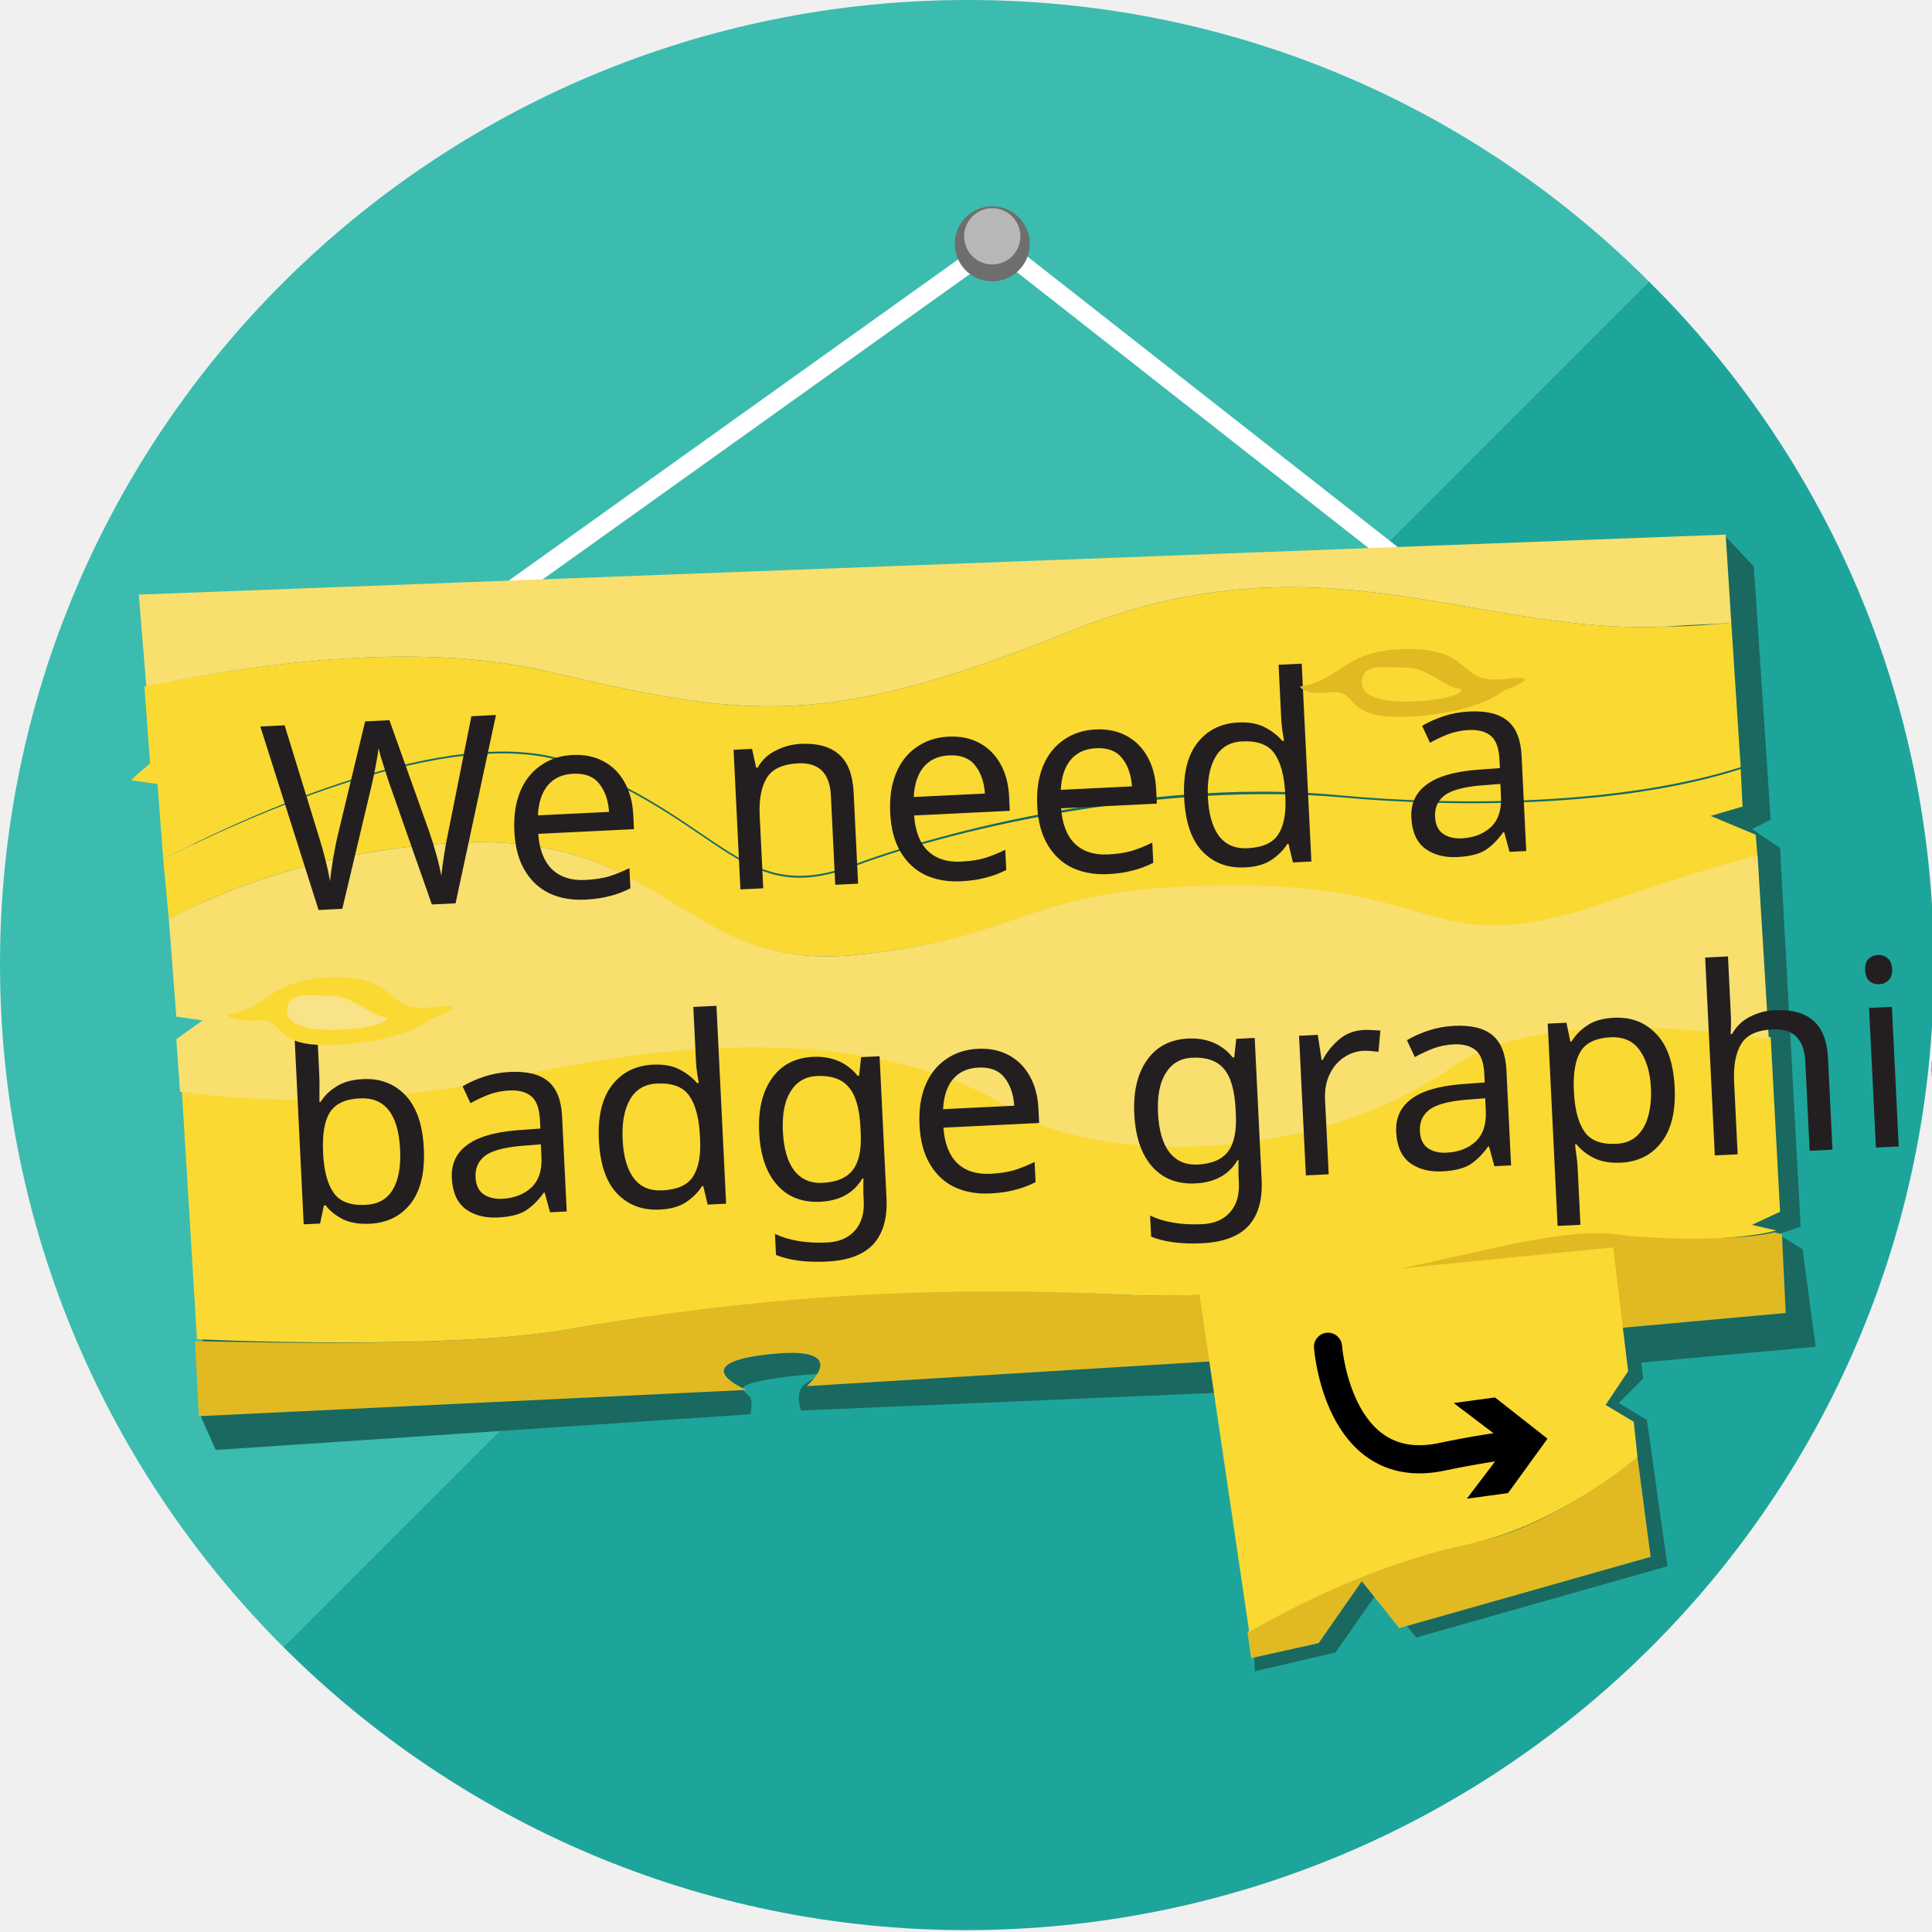
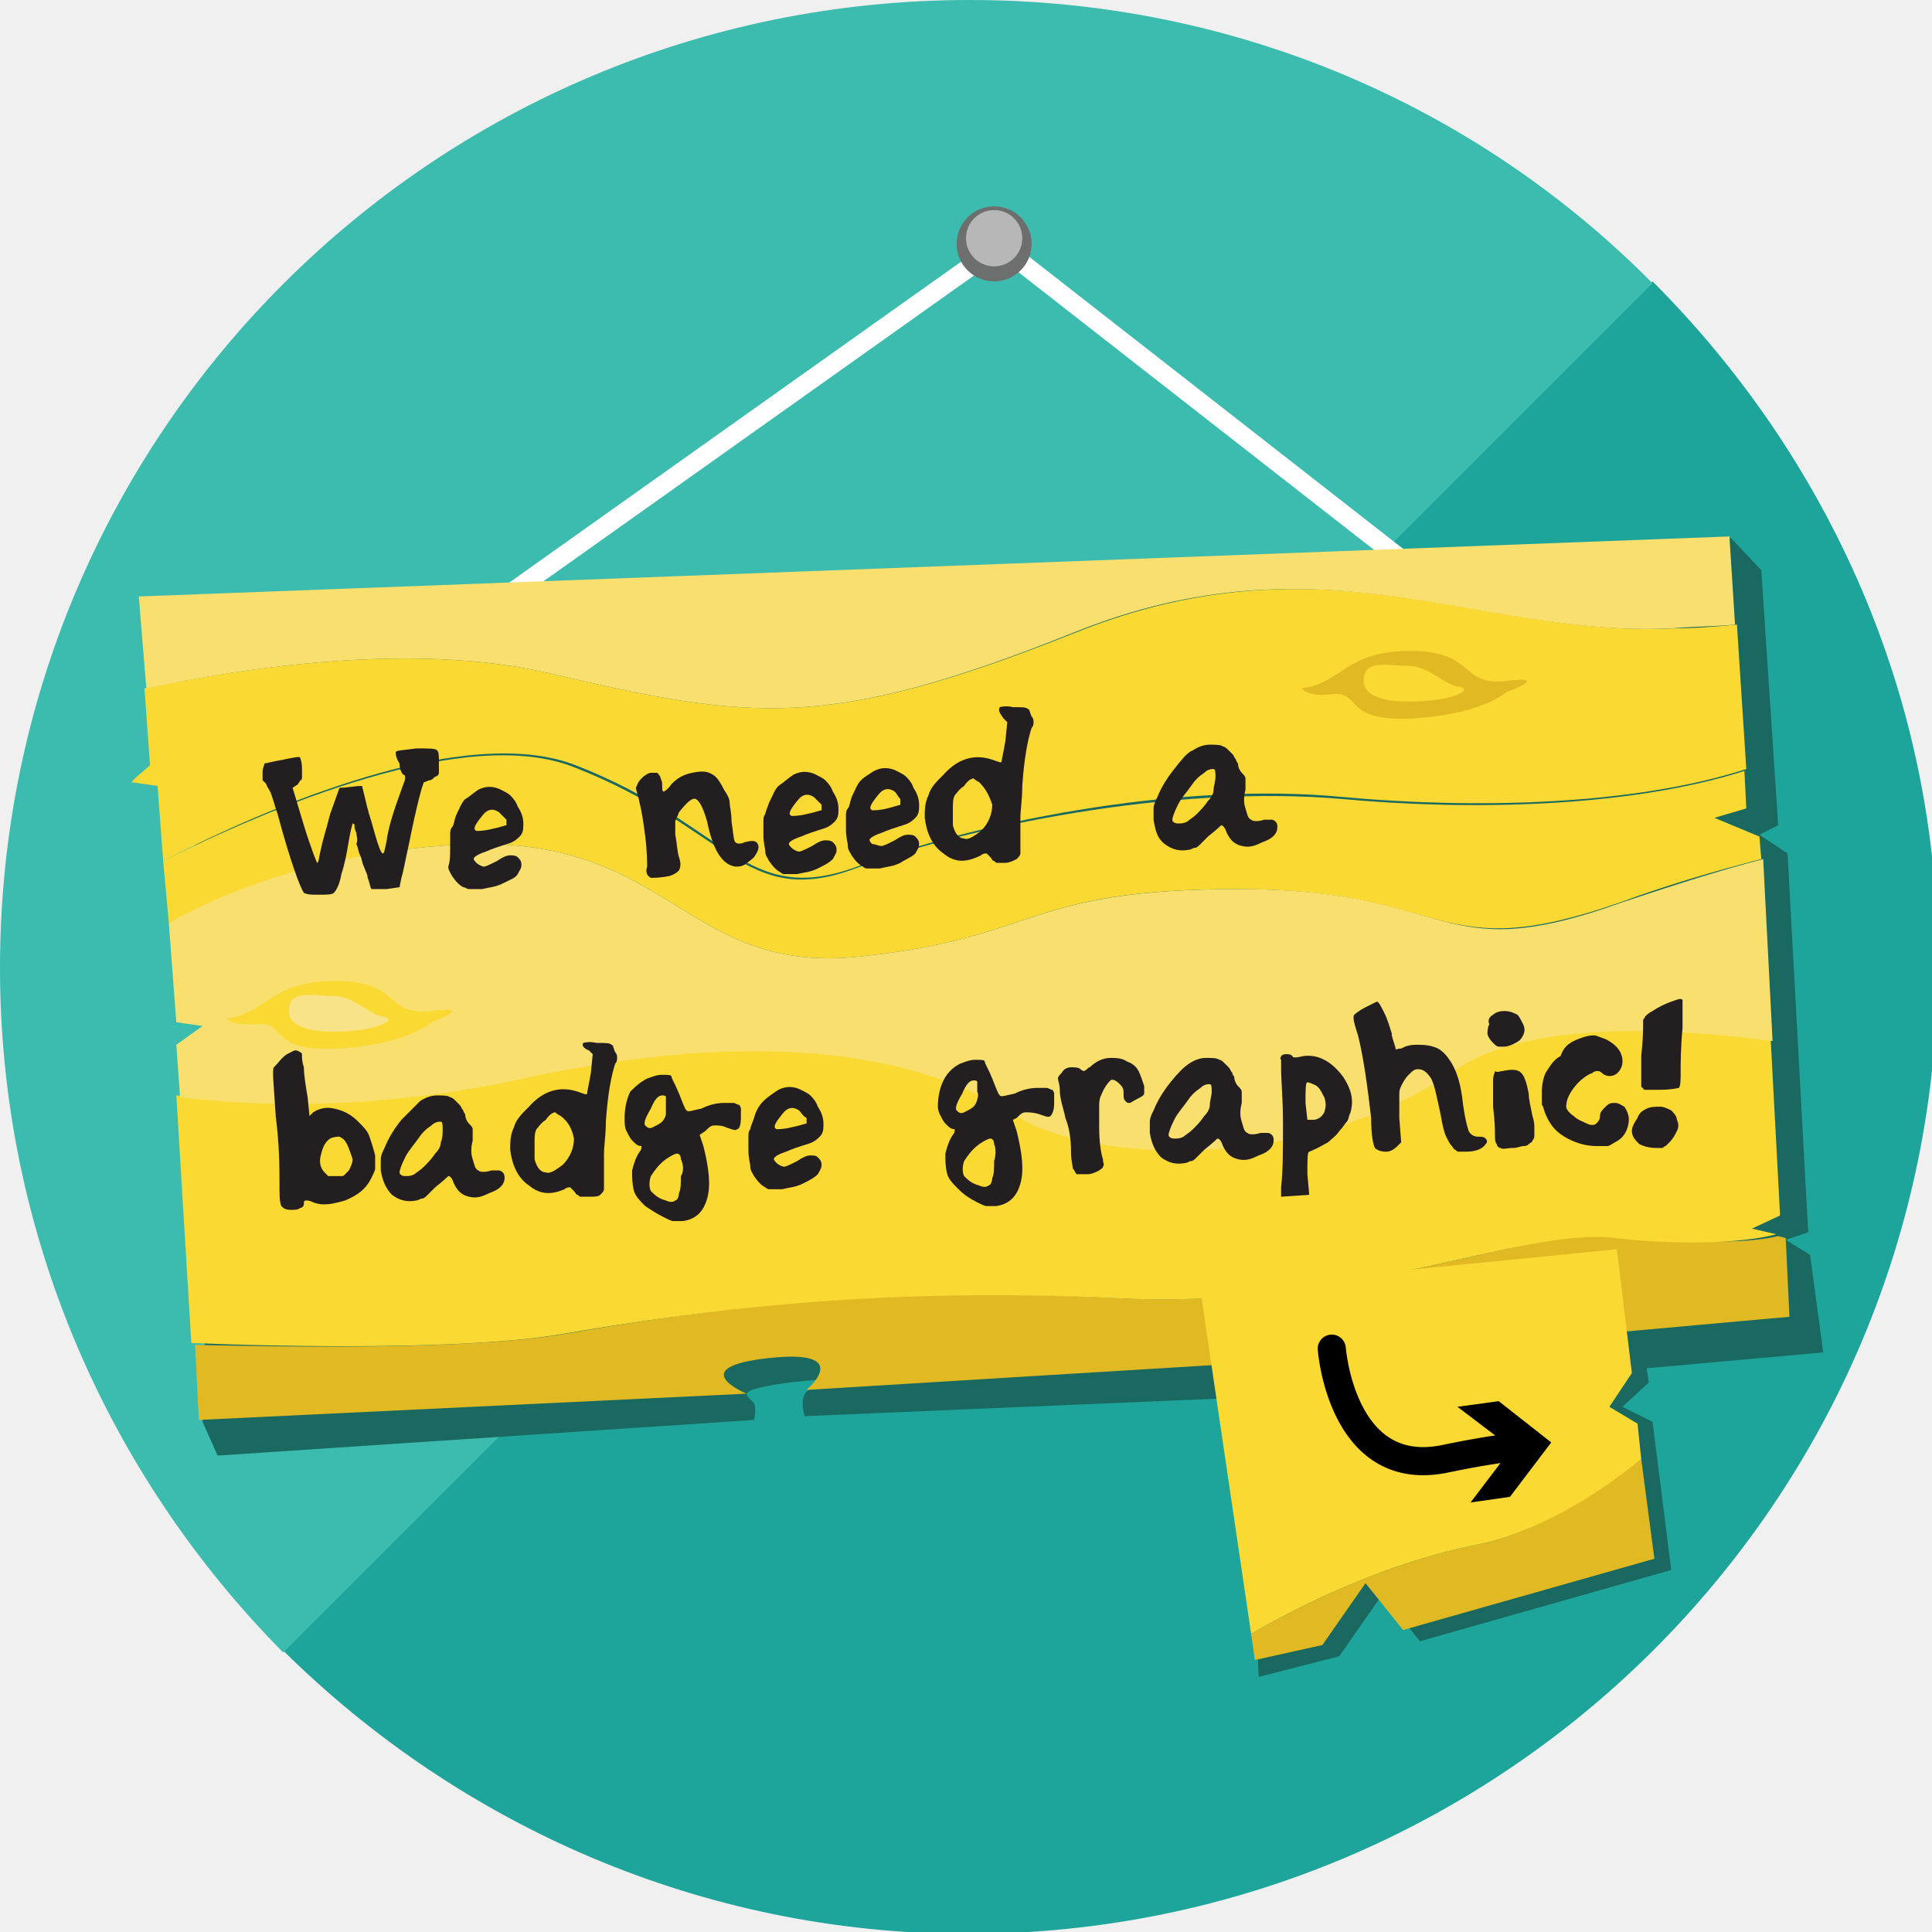
<svg xmlns="http://www.w3.org/2000/svg" version="1.1" id="Layer_1" x="0px" y="0px" width="103px" height="103px" viewBox="43 -42 103 103" style="enable-background:new 43 -42 103 103;" xml:space="preserve">
  <style type="text/css">
	.st0{fill:#1EA59B;}
	.st1{fill:#3BBCAF;}
	.st2{fill:none;stroke:#FFFFFF;stroke-miterlimit:10;}
	.st3{fill:#196960;}
	.st4{fill:#E1BA23;}
	.st5{fill:#FAD932;}
	.st6{fill:#F8DF6E;}
	.st7{fill:none;stroke:#6D6E6E;stroke-miterlimit:10;}
	.st8{fill:#231F20;}
- 	.st9{font-family:'MyHand_Bold';}
- 	.st10{font-size:13.912px;}
- 	.st11{fill:#F8E388;}
- 	.st12{fill:#B7B7B7;}
- 	.st13{fill:none;stroke:#000000;stroke-width:1.5;stroke-linecap:round;stroke-miterlimit:10;}
+ 	.st9{fill:#F8E388;}
+ 	.st10{fill:#B7B7B7;}
+ 	.st11{fill:none;stroke:#000000;stroke-width:1.5;stroke-linecap:round;stroke-miterlimit:10;}
</style>
+   <path class="st0" d="M131.1-27l-73,73c9.4,9.3,22.3,15.1,36.5,15.1c28.5,0,51.7-23.1,51.7-51.6C146.4-4.7,140.5-17.6,131.1-27z" />
+   <path class="st1" d="M94.7-42C66.1-42,43-18.9,43,9.6c0,14.2,5.8,27.1,15.1,36.5l73-73C121.8-36.3,108.9-42,94.7-42z" />
+   <polyline class="st2" points="64.9,-6.6 96.3,-28.9 124.6,-6.8 " />
+   <path class="st3" d="M52.2-8.4l0.7,9l-0.7,0.6l-0.3,0.3l1.4,0.2l1,12.6l1.4,0.2l-1.4,1l-0.5,18.3l0.8,1.8l28.6-1.9  c0,0,0.2-0.8-0.1-1c-0.4-0.4-0.8-0.6,2-1c2.9-0.3,1.5-0.1,0.9,0.5c-0.4,0.4-0.1,1.3-0.1,1.3l33-1.4l2.7,0.7l-0.3-1l18.9-1.7  l-0.7-5.2l-1.3-0.8l1.2-0.4l-1.1-20.2l-1.5-1l1-0.5l-0.9-13.6l-1.6-1.7L52.2-8.4z" />
  <g>
-     <path class="st0" d="M130.9-27L58.1,45.8c9.3,9.3,22.2,15.1,36.4,15.1c28.5,0,51.6-23,51.6-51.4C146.1-4.8,140.3-17.7,130.9-27z" />
-     <path class="st1" d="M94.6-42C66.1-42,43-19,43,9.4c0,14.2,5.8,27.1,15.1,36.4L130.9-27C121.6-36.3,108.8-42,94.6-42z" />
-     <polyline class="st2" points="64.9,-6.7 96.1,-29 124.4,-6.8  " />
-     <path class="st3" d="M52.1-8.5l0.7,9l-0.7,0.6l-0.3,0.3l1.4,0.2l1,12.5l1.4,0.2l-1.4,1l-0.5,18.2l0.8,1.8L83,33.4   c0,0,0.2-0.8-0.1-1c-0.4-0.4-0.8-0.6,2-1c2.9-0.3,1.5-0.1,0.9,0.5c-0.4,0.4-0.1,1.3-0.1,1.3l32.9-1.4l2.7,0.7l-0.3-1l18.8-1.7   l-0.7-5.2l-1.3-0.8l1.2-0.4l-1.1-20.2l-1.5-1l1-0.5l-0.9-13.5l-1.6-1.7L52.1-8.5z" />
+     <path class="st4" d="M138.2,24l-0.4-0.1c-2.6,0.6-6.3,0.1-7.6-0.1c-5.1-0.7-15,4.1-27.8,3.4c-12.7-0.7-22.3,0.7-29.2,1.9   C68,30,58.1,29.8,53.4,29.7l0.2,4l29.2-1.4c0,0-3.4-1.4,1.2-1.9s2,1.7,2,1.7l31.1-1.9l2.7,0.7l-0.3-1l18.9-1.7L138.2,24z" />
+     <path class="st5" d="M73.7-1.2c8.2,3.2,9,7.6,15,5.4c5.9-2.2,16.8-4.6,26-3.7c6.6,0.6,15.2,0.5,21.4-1.5l-0.5-7.7   c-1.1,0.1-2.2,0.2-3.4,0.2c-10.2,0.5-18.5-5.1-31.8,0.2S83-3.6,72.3-6.1C65.1-7.8,56-6.4,50.7-5.3l0.3,4.1l-0.7,0.6L50-0.3l1.4,0.2   l0.3,4C57.3,1,67.8-3.5,73.7-1.2z" />
+     <path class="st6" d="M72.3-6.1c10.7,2.5,14.8,3.1,28-2.2s21.6,0.3,31.8-0.2c1.2-0.1,2.3-0.1,3.4-0.2l-0.3-4.7l-84.8,3.2l0.4,4.9   C56-6.4,65.1-7.8,72.3-6.1z" />
+     <path class="st5" d="M88.8,9c9.7-1,8.7-3.6,20.2-3.6s10.4,4.2,20.4,0.7c2.7-1,5.2-1.7,7.5-2.3l-0.1-1.2l-2.4-1l1.7-0.5l-0.1-2   c-6.3,2-14.9,2.1-21.4,1.5c-9.2-0.8-20.1,1.5-26,3.7c-5.9,2.2-6.8-2.2-15-5.4c-5.8-2.3-16.3,2.2-21.9,5L52,7.2   c3.3-1.7,8.1-3.6,14.4-4.1C78.8,2,79.1,10,88.8,9z" />
+     <path class="st5" d="M73.1,29.1c7-1.2,16.5-2.5,29.2-1.9c12.7,0.7,21.7-3.8,26.8-3.2c1.4,0.2,6,0.5,8.6-0.2l-1.3-0.3l1.5-0.7   l-0.5-9.4c-6.2-0.9-13.1-1.1-17,1.6c-8,5.4-19.4,4.9-23.3,2.4s-11.6-5.3-26.3-2c-7.8,1.7-14.1,1.5-18.4,1l0.8,13.2   C58.1,29.8,68,30,73.1,29.1z" />
+     <path class="st6" d="M70.9,15.5c14.8-3.2,22.4-0.5,26.3,2s15.3,3.1,23.3-2.4c3.8-2.6,10.8-2.4,17-1.6L137,3.8   c-2.3,0.6-4.8,1.4-7.5,2.3c-10,3.6-8.8-0.7-20.4-0.7S98.5,8,88.8,9s-10-7-22.4-5.9C60.1,3.6,55.2,5.4,52,7.2l0.4,5.3l1.4,0.2   l-1.4,1l0.2,2.8C56.8,17,63.1,17.2,70.9,15.5z" />
+   </g>
+   <circle class="st7" cx="96" cy="-29" r="1.5" />
+   <g>
+     <path class="st8" d="M64.1-1.9c0-0.1,0.4-0.1,1.1-0.2c0.7,0,1,0,1.1,0.1c0.1,0.1,0.1,0.3,0.1,0.7c0,0.2,0,0.4,0,0.5   s-0.1,0.2-0.2,0.2c-0.1,0.1-0.2,0.2-0.3,0.2c-0.1,0-0.2,0.1-0.3,0.1c-0.1,0.2-0.4,1.3-0.8,3.3c-0.2,0.9-0.3,1.5-0.4,1.8l-0.1,0.5   l-0.7,0.1c-0.5,0-0.7,0-0.8,0c-0.1-0.2-0.1-0.4-0.2-0.6c0-0.2-0.1-0.3-0.2-0.6c-0.1-0.2-0.1-0.4-0.2-0.6c-0.1-0.2-0.1-0.4-0.2-0.6   C62.1,2.7,62,2.6,62,2.4c-0.1-0.2-0.1-0.3-0.1-0.4c0-0.1-0.1-0.1-0.1-0.1c0,0-0.1,0.3-0.2,0.9c-0.1,0.6-0.2,1.2-0.4,1.8   c-0.1,0.6-0.3,0.9-0.4,1c-0.1,0.1-0.4,0.1-0.8,0.1c-0.4,0-0.6,0-0.8-0.1C59,5.3,58.5,4,57.8,1.4c-0.2-0.6-0.3-1-0.4-1.2   c-0.1-0.2-0.2-0.3-0.2-0.4C57.1-0.3,57-0.4,57-0.4c0-0.1,0-0.2,0-0.4c0-0.3,0.1-0.4,0.1-0.5c0.1,0,0.4-0.1,1-0.2   C58.6-1.6,59-1.7,59-1.6c0,0,0.1,0.2,0.1,0.6c0,0.2,0,0.3,0,0.4c0,0.1,0,0.2-0.1,0.2c0,0.1-0.1,0.1-0.1,0.2L58.6,0l0.6,2   c0.4,1.3,0.7,2,0.7,2c0.1,0,0.1-0.3,0.2-0.7c0.1-0.5,0.3-1.1,0.5-1.9L61.1,0c0.4,0,0.8-0.1,1.2-0.1l0.1,0.4   c0.1,0.4,0.2,0.9,0.4,1.5c0.3,1.1,0.5,1.7,0.6,1.7c0.1,0,0.1-0.2,0.2-0.6c0.1-0.8,0.4-1.7,0.8-2.8c0.1-0.3,0.2-0.5,0.2-0.6   c0-0.1,0-0.2-0.1-0.2c-0.1-0.1-0.2-0.3-0.2-0.6C64.1-1.6,64.1-1.8,64.1-1.9z" />
+     <path class="st8" d="M68.5,0.1c0.4-0.2,0.8-0.2,1.2,0c0.2,0.1,0.4,0.2,0.5,0.3c0.1,0.1,0.3,0.3,0.4,0.6c0.2,0.3,0.3,0.6,0.3,0.9   c0,0.3,0,0.5-0.2,0.7c-0.1,0.1-0.2,0.2-0.4,0.3c-0.2,0.1-0.7,0.2-1.4,0.5c-0.3,0.1-0.5,0.2-0.6,0.3c-0.1,0.1,0,0.2,0.1,0.3   c0.1,0.1,0.3,0.2,0.4,0.2c0.1,0,0.3-0.1,0.7-0.3c0.3-0.2,0.5-0.3,0.7-0.3c0.1,0,0.3,0,0.4,0.1c0.1,0.1,0.2,0.2,0.2,0.4   c0,0.2-0.1,0.3-0.2,0.5c-0.1,0.2-0.4,0.3-0.8,0.5c-0.4,0.2-0.7,0.2-1.1,0.3c-0.2,0-0.3,0-0.4,0c-0.1,0-0.2,0-0.3,0   c-0.1,0-0.2-0.1-0.3-0.1c-0.2-0.1-0.4-0.3-0.6-0.6c-0.1-0.2-0.2-0.3-0.2-0.5C67,3.9,67,3.6,67,3.2c0-0.3,0-0.6,0-0.7   c0-0.1,0-0.3,0.1-0.4s0.1-0.3,0.2-0.6c0.2-0.4,0.3-0.7,0.5-0.9C68,0.5,68.2,0.3,68.5,0.1z M69.6,1.3c-0.3-0.2-0.6-0.2-0.9,0.2   c-0.4,0.5-0.5,0.7-0.3,0.8c0.1,0,0.4,0,0.8-0.1c0.5-0.1,0.7-0.2,0.8-0.2c0,0,0-0.1,0-0.3C69.8,1.5,69.7,1.4,69.6,1.3z" />
+     <path class="st8" d="M77.2-0.5c0.2-0.2,0.4-0.3,0.5-0.3c0.1,0,0.2,0,0.3,0c0.1,0,0.1,0.1,0.2,0.2c0,0.1,0.1,0.2,0.1,0.4   c0,0.3,0,0.4,0.1,0.4c0,0,0.2-0.1,0.4-0.4c0.3-0.3,0.6-0.5,1.1-0.6s0.8-0.1,1.1,0.1c0.2,0.1,0.4,0.4,0.6,0.8   c0.2,0.3,0.3,0.5,0.3,0.7C81.9,1,82,1.3,82,1.8c0.1,0.6,0.1,1,0.2,1.1c0.1,0.1,0.3,0.1,0.5,0c0.4-0.1,0.6-0.1,0.7,0.1   c0.1,0.2,0,0.4-0.2,0.7c-0.2,0.2-0.4,0.3-0.5,0.4c-0.2,0.1-0.3,0.1-0.5,0.1c-0.7-0.1-1.2-0.9-1.5-2.4c-0.2-0.7-0.4-1.1-0.6-1.2   c-0.2-0.1-0.5,0.2-0.9,0.7C79.1,1.6,79,1.7,79,1.8c0,0.1,0,0.3,0,0.7c0.1,0.5,0.1,0.9,0.2,1.2c0.1,0.3,0.1,0.5,0,0.7   c-0.1,0.1-0.2,0.2-0.5,0.3c-0.5,0.1-0.8,0.1-1,0.1c-0.2-0.1-0.3-0.3-0.2-0.6c0-0.2,0-0.8-0.1-1.6c-0.1-0.8-0.2-1.4-0.3-1.8   C77,0.3,76.9,0.1,76.9,0C77-0.2,77-0.3,77.2-0.5z" />
+     <path class="st8" d="M85.3-0.7c0.4-0.2,0.8-0.2,1.2,0c0.2,0.1,0.4,0.2,0.5,0.3c0.1,0.1,0.3,0.3,0.4,0.6c0.2,0.3,0.3,0.6,0.3,0.9   c0,0.3,0,0.5-0.2,0.7c-0.1,0.1-0.2,0.2-0.4,0.3c-0.2,0.1-0.7,0.2-1.4,0.5c-0.3,0.1-0.5,0.2-0.6,0.3c-0.1,0.1,0,0.2,0.1,0.3   c0.1,0.1,0.3,0.2,0.4,0.2c0.1,0,0.3-0.1,0.7-0.3c0.3-0.2,0.5-0.3,0.7-0.3c0.1,0,0.3,0,0.4,0.1c0.1,0.1,0.2,0.2,0.2,0.4   c0,0.2-0.1,0.3-0.2,0.5c-0.2,0.2-0.4,0.3-0.8,0.5c-0.4,0.2-0.7,0.2-1.1,0.3c-0.2,0-0.3,0-0.4,0c-0.1,0-0.2,0-0.3,0   c-0.1,0-0.2-0.1-0.2-0.1c-0.2-0.1-0.4-0.3-0.6-0.6c-0.1-0.2-0.2-0.3-0.2-0.5c0-0.2-0.1-0.4-0.1-0.9c0-0.3,0-0.6,0-0.7   c0-0.1,0-0.3,0.1-0.4c0-0.1,0.1-0.3,0.2-0.6c0.2-0.4,0.3-0.7,0.5-0.9C84.8-0.3,85-0.5,85.3-0.7z M86.4,0.5   c-0.3-0.2-0.6-0.2-0.9,0.2c-0.4,0.5-0.5,0.7-0.3,0.8c0.1,0,0.4,0,0.8-0.1c0.5-0.1,0.7-0.2,0.8-0.2c0,0,0-0.1,0-0.3   C86.6,0.7,86.5,0.6,86.4,0.5z" />
+     <path class="st8" d="M89.6-0.9c0.4-0.2,0.8-0.2,1.2,0c0.2,0.1,0.4,0.2,0.5,0.3c0.1,0.1,0.3,0.3,0.4,0.6C91.9,0.3,92,0.6,92,0.9   c0,0.3,0,0.5-0.2,0.7c-0.1,0.1-0.2,0.2-0.4,0.3c-0.2,0.1-0.7,0.2-1.4,0.5c-0.3,0.1-0.5,0.2-0.6,0.3c-0.1,0.1,0,0.2,0.1,0.3   C89.7,3,89.8,3.1,90,3.1c0.1,0,0.3-0.1,0.7-0.3c0.3-0.2,0.5-0.3,0.7-0.3c0.1,0,0.3,0,0.4,0.1c0.1,0.1,0.2,0.2,0.2,0.4   c0,0.2-0.1,0.3-0.2,0.5C91.6,3.7,91.3,3.8,91,4c-0.4,0.2-0.7,0.2-1.1,0.3c-0.2,0-0.3,0-0.4,0c-0.1,0-0.2,0-0.3,0   c-0.1,0-0.2-0.1-0.2-0.1c-0.2-0.1-0.4-0.3-0.6-0.6c-0.1-0.2-0.2-0.3-0.2-0.5c0-0.2-0.1-0.4-0.1-0.9c0-0.3,0-0.6,0-0.7   s0-0.3,0.1-0.4s0.1-0.3,0.2-0.6c0.2-0.4,0.3-0.7,0.5-0.9C89.1-0.6,89.3-0.7,89.6-0.9z M90.7,0.2c-0.3-0.2-0.6-0.2-0.9,0.2   c-0.4,0.5-0.5,0.7-0.3,0.8c0.1,0,0.4,0,0.8-0.1C90.7,1,91,0.9,91,0.9c0,0,0-0.1,0-0.3C90.9,0.5,90.8,0.3,90.7,0.2z" />
+     <path class="st8" d="M96.3-4.3c0,0,0.3-0.1,0.7,0c0.5,0,0.7,0,0.8,0.1c0.1,0,0.1,0.2,0.2,0.4c0.1,0.1,0.1,0.2,0.1,0.3   c0,0.1,0,0.2-0.1,0.3c-0.2,0.6-0.4,1.6-0.5,3.1c0,0.7-0.1,1.3-0.1,1.7c0,0.3,0,0.7,0,1.2c0,0.3,0,0.5,0,0.7c0,0.1-0.1,0.2-0.2,0.3   C97,3.9,96.8,4,96.6,4c-0.2,0-0.3,0-0.4,0c-0.1,0-0.1,0-0.2-0.1c-0.1,0-0.1-0.1-0.2-0.2c-0.1-0.1-0.2-0.2-0.2-0.2   c-0.1,0-0.2,0-0.3,0.1C94.5,4,93.9,4,93.3,3.5c-0.6-0.4-0.9-1.1-1-1.9c0-0.4,0-0.8,0.2-1.2c0.1-0.4,0.4-0.7,0.8-1.1   c0.8-0.9,1.7-1.1,2.6-0.8c0.3,0.1,0.5,0.2,0.5,0.1c0-0.1,0.1-0.5,0.2-1.1l0.1-1l-0.2-0.2C96.3-4,96.2-4.1,96.3-4.3z M95.2-0.3   c-0.2-0.1-0.3-0.2-0.3-0.2c-0.1,0-0.3,0.1-0.5,0.4c-0.3,0.2-0.4,0.4-0.5,0.5c-0.1,0.2-0.1,0.4-0.1,0.8c0,0.4,0,0.6,0,0.8   c0.1,0.4,0.3,0.7,0.6,0.7c0.2,0.1,0.5-0.1,0.9-0.4c0.4-0.4,0.6-0.9,0.6-1.4C95.7,0.3,95.5,0,95.2-0.3z" />
+     <path class="st8" d="M106.6-2c0.3-0.2,0.6-0.3,0.9-0.3c0.3,0,0.6,0,0.7,0.1c0.1,0,0.2,0.1,0.3,0.2c0.1,0.1,0.1,0.1,0.2,0.2   c0.1,0.1,0.1,0.2,0.2,0.3c0,0.1,0.1,0.2,0.1,0.2c0,0.2,0.1,0.4,0.2,0.5c0.1,0.1,0.2,0.2,0.2,0.3c0,0.1,0,0.3,0,0.6   c-0.1,0.4-0.1,0.7,0,1c0.1,0.3,0.1,0.5,0.3,0.6c0.1,0.1,0.4,0.1,0.7,0c0.2,0,0.3,0,0.4,0c0.1,0,0.2,0.1,0.2,0.1   c0.1,0.1,0.1,0.2,0.1,0.3c0,0.3-0.2,0.6-0.8,0.8c-0.4,0.2-0.7,0.3-1.1,0.2c-0.4-0.1-0.6-0.3-0.8-0.7c-0.1-0.3-0.2-0.4-0.3-0.4   c0,0-0.2,0.2-0.7,0.6c-0.2,0.2-0.3,0.3-0.4,0.4c-0.1,0.1-0.2,0.2-0.3,0.2c-0.1,0-0.2,0.1-0.3,0.1c-0.5,0.1-0.9,0-1.3-0.3   s-0.5-0.7-0.6-1.3c0-0.3,0-0.5,0-0.6c0-0.2,0.1-0.4,0.2-0.6c0.2-0.5,0.5-1,0.9-1.5C106-1.5,106.3-1.9,106.6-2z M107.8-0.6   c0-0.2,0-0.4-0.1-0.4c-0.1,0-0.3,0-0.5,0.2c-0.3,0.2-0.5,0.4-0.7,0.7c-0.2,0.3-0.5,0.6-0.7,1c-0.2,0.4-0.3,0.7-0.3,0.8   c0,0.1,0.1,0.2,0.3,0.2c0.2,0,0.3,0,0.5-0.1c0.1-0.1,0.3-0.2,0.5-0.4c0.2-0.2,0.4-0.4,0.6-0.7c0.2-0.2,0.3-0.4,0.3-0.6   C107.7-0.1,107.8-0.3,107.8-0.6z" />
+     <path class="st8" d="M58.3,14.2c0.2-0.1,0.4-0.2,0.4-0.2c0.1,0,0.2,0,0.3,0.1c0.1,0,0.1,0.1,0.1,0.2c0,0.1,0,0.3,0.1,0.6   c0,0.4,0.1,1,0.2,1.6l0.1,1l0.2-0.2c0.3-0.2,0.7-0.3,1.1-0.2c0.5,0.1,0.9,0.3,1.3,0.7c0.3,0.3,0.5,0.5,0.6,0.8   c0.1,0.3,0.2,0.6,0.3,1c0,0.3,0,0.6,0,0.7c0,0.1-0.1,0.3-0.2,0.5c-0.3,0.6-0.7,0.9-1.4,1.2c-0.7,0.2-1.2,0.3-1.7,0.1   c-0.2-0.1-0.3-0.1-0.4-0.1c-0.1,0-0.1,0.1-0.1,0.2c0,0.1-0.1,0.2-0.2,0.2c-0.1,0.1-0.3,0.1-0.5,0.1c-0.3,0-0.4-0.1-0.5-0.2   c-0.1-0.2-0.1-0.6-0.1-1.3c0-0.7,0-1.9-0.2-3.5c-0.1-1.6-0.2-2.5-0.1-2.6C57.9,14.6,58,14.4,58.3,14.2z M61.5,19   c-0.1-0.2-0.2-0.3-0.4-0.4c-0.1,0-0.3,0-0.5,0.1c-0.3,0.2-0.4,0.5-0.5,0.9c-0.1,0.4,0,0.7,0.2,0.9c0.1,0.1,0.1,0.1,0.2,0.2   c0.1,0,0.2,0,0.4,0c0.1,0,0.2,0,0.3,0c0.1,0,0.1,0,0.2-0.1c0,0,0.1-0.1,0.2-0.2c0.1-0.2,0.2-0.4,0.2-0.6   C61.7,19.5,61.6,19.2,61.5,19z" />
+     <path class="st8" d="M65.4,16.7c0.3-0.2,0.6-0.3,0.9-0.3c0.3,0,0.6,0,0.7,0.1c0.1,0,0.2,0.1,0.3,0.2c0.1,0.1,0.1,0.1,0.2,0.2   c0.1,0.1,0.1,0.2,0.2,0.3c0,0.1,0.1,0.2,0.1,0.2c0,0.2,0.1,0.4,0.2,0.5c0.1,0.1,0.2,0.2,0.2,0.3c0,0.1,0,0.3,0,0.6   c-0.1,0.4-0.1,0.7,0,1c0.1,0.3,0.1,0.5,0.3,0.6c0.1,0.1,0.4,0.1,0.7,0c0.2,0,0.3,0,0.4,0s0.2,0.1,0.2,0.1c0.1,0.1,0.1,0.2,0.1,0.3   c0,0.3-0.2,0.6-0.8,0.8c-0.4,0.2-0.7,0.3-1.1,0.2c-0.4-0.1-0.6-0.3-0.8-0.7c-0.1-0.3-0.2-0.4-0.3-0.4c0,0-0.2,0.2-0.7,0.6   c-0.2,0.2-0.3,0.3-0.4,0.4c-0.1,0.1-0.2,0.2-0.3,0.2c-0.1,0-0.2,0.1-0.3,0.1c-0.5,0.1-0.9,0-1.3-0.3c-0.3-0.3-0.5-0.7-0.6-1.3   c0-0.3,0-0.5,0-0.6c0-0.2,0.1-0.4,0.2-0.6c0.2-0.5,0.5-1,0.9-1.5C64.9,17.2,65.2,16.9,65.4,16.7z M66.6,18.2c0-0.2,0-0.4-0.1-0.4   c-0.1,0-0.3,0-0.5,0.2c-0.3,0.2-0.5,0.4-0.7,0.7c-0.2,0.3-0.5,0.6-0.7,1c-0.2,0.4-0.3,0.7-0.3,0.8c0,0.1,0.1,0.2,0.3,0.2   c0.2,0,0.3,0,0.5-0.1c0.1-0.1,0.3-0.2,0.5-0.4c0.2-0.2,0.4-0.4,0.6-0.7c0.2-0.2,0.3-0.4,0.3-0.6C66.6,18.7,66.6,18.4,66.6,18.2z" />
+     <path class="st8" d="M74.1,13.6c0,0,0.3-0.1,0.7,0c0.5,0,0.7,0,0.8,0.1c0.1,0,0.1,0.2,0.2,0.4c0.1,0.1,0.1,0.2,0.1,0.3   c0,0.1,0,0.2-0.1,0.3c-0.2,0.6-0.4,1.6-0.5,3.1c0,0.7-0.1,1.3-0.1,1.7c0,0.3,0,0.7,0,1.2c0,0.3,0,0.5,0,0.7c0,0.1-0.1,0.2-0.2,0.3   c-0.1,0.1-0.3,0.1-0.6,0.1c-0.2,0-0.3,0-0.4,0c-0.1,0-0.1,0-0.2-0.1c-0.1,0-0.1-0.1-0.2-0.2c-0.1-0.1-0.2-0.2-0.2-0.2   c-0.1,0-0.2,0-0.3,0.1c-0.7,0.3-1.3,0.3-1.9-0.2c-0.6-0.4-0.9-1.1-1-1.9c0-0.4,0-0.8,0.2-1.2c0.1-0.4,0.4-0.7,0.8-1.1   c0.8-0.9,1.7-1.1,2.6-0.8c0.3,0.1,0.5,0.2,0.5,0.1c0-0.1,0.1-0.5,0.2-1.1l0.1-1l-0.2-0.2C74.1,13.9,74,13.7,74.1,13.6z M72.9,17.5   c-0.2-0.1-0.3-0.2-0.3-0.2c-0.1,0-0.3,0.1-0.5,0.4c-0.3,0.2-0.4,0.4-0.5,0.5c-0.1,0.2-0.1,0.4-0.1,0.8c0,0.4,0,0.6,0,0.8   c0.1,0.4,0.3,0.7,0.6,0.7c0.2,0.1,0.5-0.1,0.9-0.4c0.4-0.4,0.6-0.9,0.6-1.4C73.5,18.2,73.3,17.8,72.9,17.5z" />
+     <path class="st8" d="M77.5,15.5c0.3-0.1,0.5-0.2,0.8-0.2c0.3,0,0.5,0,0.5,0.1c0,0.1,0.2,0.4,0.4,0.9c0.2,0.5,0.3,0.8,0.4,0.9   c0.1,0.1,0.3,0,0.8-0.1c0.4-0.2,0.8-0.3,1.2-0.3c0.3,0,0.4,0,0.5,0c0.1,0,0.2,0.1,0.3,0.1c0.1,0.1,0.1,0.2,0.1,0.2   c0,0.1,0,0.3,0,0.5c0,0.4-0.1,0.6-0.2,0.6c-0.1,0.1-0.3,0-0.6-0.1C81.5,18,81.3,18,81.1,18c-0.2,0-0.3,0.1-0.5,0.3l-0.3,0.2   l0.2,0.6c0.3,1.2,0.4,2.1,0.2,2.8c-0.2,0.7-0.6,1.1-1.3,1.2c-0.2,0-0.4,0-0.5,0c-0.1,0-0.3-0.1-0.5-0.2c-0.4-0.2-0.7-0.4-1-0.6   c-0.3-0.3-0.5-0.5-0.6-0.8c-0.1-0.4-0.1-0.7-0.1-1.1c0.1-0.4,0.2-0.7,0.4-1c0.1-0.1,0.1-0.2,0.1-0.3c-0.2,0-0.3-0.1-0.5-0.3   c-0.1-0.1-0.2-0.3-0.3-0.5c-0.1-0.2-0.1-0.4-0.1-0.7c0-0.5,0.1-1,0.3-1.4C76.8,16,77.1,15.7,77.5,15.5z M78.5,17c0-0.2,0-0.4,0-0.5   c0-0.1-0.1-0.1-0.2-0.1c-0.2,0-0.4,0.2-0.6,0.7c-0.3,0.5-0.4,0.8-0.3,0.9c0.1,0.1,0.2,0.2,0.4,0.1c0.2-0.1,0.4-0.2,0.5-0.3   c0.1-0.1,0.2-0.3,0.2-0.4S78.5,17.2,78.5,17z M79.3,19.8c0-0.2-0.1-0.3-0.2-0.3c-0.1,0-0.3,0.1-0.6,0.3c-0.4,0.3-0.6,0.6-0.8,0.9   c-0.1,0.3-0.1,0.6,0,0.8c0.2,0.2,0.4,0.4,0.8,0.5c0.2,0.1,0.4,0.1,0.5,0c0.1,0,0.2-0.2,0.2-0.4c0.1-0.2,0.1-0.5,0.1-0.9   C79.5,20.4,79.4,20,79.3,19.8z" />
+     <path class="st8" d="M84.5,16.1c0.4-0.2,0.8-0.2,1.2,0c0.2,0.1,0.4,0.2,0.5,0.3c0.1,0.1,0.3,0.3,0.4,0.6c0.2,0.3,0.3,0.6,0.3,0.9   c0,0.3,0,0.5-0.2,0.7c-0.1,0.1-0.2,0.2-0.4,0.3s-0.7,0.2-1.4,0.5c-0.3,0.1-0.5,0.2-0.6,0.3c-0.1,0.1,0,0.2,0.1,0.3   c0.1,0.1,0.3,0.2,0.4,0.2c0.1,0,0.3-0.1,0.7-0.3c0.3-0.2,0.5-0.3,0.7-0.3s0.3,0,0.4,0.1c0.1,0.1,0.2,0.2,0.2,0.4   c0,0.2-0.1,0.3-0.2,0.5c-0.2,0.2-0.4,0.3-0.8,0.5c-0.4,0.2-0.7,0.2-1.1,0.3c-0.2,0-0.3,0-0.4,0c-0.1,0-0.2,0-0.3,0   c-0.1,0-0.2-0.1-0.2-0.1c-0.2-0.1-0.4-0.3-0.6-0.6c-0.1-0.2-0.2-0.3-0.2-0.5c0-0.2-0.1-0.4-0.1-0.9c0-0.3,0-0.6,0-0.7   c0-0.1,0-0.3,0.1-0.4c0-0.1,0.1-0.3,0.2-0.6c0.1-0.4,0.3-0.7,0.5-0.9S84.2,16.3,84.5,16.1z M85.6,17.2c-0.3-0.2-0.6-0.2-0.9,0.2   c-0.4,0.5-0.5,0.7-0.3,0.8c0.1,0,0.4,0,0.8-0.1c0.5-0.1,0.7-0.2,0.8-0.2c0,0,0-0.1,0-0.3C85.8,17.5,85.7,17.3,85.6,17.2z" />
+     <path class="st8" d="M94.2,14.7c0.3-0.1,0.5-0.2,0.8-0.2c0.3,0,0.5,0,0.5,0.1c0,0.1,0.2,0.4,0.4,0.9c0.2,0.5,0.3,0.8,0.4,0.9   c0.1,0.1,0.3,0,0.8-0.1c0.4-0.2,0.8-0.3,1.2-0.3c0.3,0,0.4,0,0.5,0c0.1,0,0.2,0.1,0.3,0.1c0.1,0.1,0.1,0.2,0.1,0.2   c0,0.1,0,0.3,0,0.5c0,0.4-0.1,0.6-0.2,0.7c-0.1,0.1-0.3,0-0.6-0.1c-0.3-0.1-0.6-0.1-0.7-0.1c-0.2,0-0.3,0.1-0.5,0.3L97,17.7   l0.2,0.6c0.3,1.2,0.4,2.1,0.2,2.8c-0.2,0.7-0.6,1.1-1.3,1.2c-0.2,0-0.4,0-0.5,0c-0.1,0-0.3-0.1-0.5-0.2c-0.4-0.2-0.7-0.4-1-0.7   c-0.3-0.3-0.5-0.5-0.6-0.8c-0.1-0.4-0.1-0.7-0.1-1.1c0.1-0.4,0.2-0.7,0.4-1c0.1-0.1,0.1-0.2,0.1-0.3c-0.2,0-0.3-0.1-0.5-0.3   c-0.1-0.1-0.2-0.3-0.3-0.5C93.1,17.4,93,17.2,93,17c0-0.5,0.1-1,0.3-1.4S93.8,14.9,94.2,14.7z M95.1,16.2c0-0.2,0-0.4,0-0.5   c0-0.1-0.1-0.1-0.2-0.1c-0.2,0-0.4,0.2-0.6,0.7c-0.3,0.5-0.4,0.8-0.3,0.9c0.1,0.1,0.2,0.2,0.4,0.1c0.2-0.1,0.4-0.2,0.5-0.3   c0.1-0.1,0.2-0.3,0.2-0.4C95.1,16.6,95.2,16.4,95.1,16.2z M96,19c0-0.2-0.1-0.3-0.2-0.3c-0.1,0-0.3,0.1-0.6,0.3   c-0.4,0.3-0.6,0.6-0.8,0.9c-0.1,0.3-0.1,0.6,0,0.8c0.2,0.2,0.4,0.4,0.8,0.5c0.2,0.1,0.4,0.1,0.5,0c0.1,0,0.2-0.2,0.2-0.4   c0.1-0.2,0.1-0.5,0.1-0.9C96.1,19.6,96.1,19.2,96,19z" />
+     <path class="st8" d="M101.1,14.9c0.3-0.3,0.7-0.5,1.1-0.5c0.3,0,0.6,0,0.9,0.2c0.3,0.1,0.5,0.3,0.6,0.5c0.1,0.2,0.2,0.5,0.3,0.8   c0,0.2,0,0.3,0,0.4c0,0.1-0.2,0.2-0.4,0.3c-0.2,0.1-0.3,0.2-0.4,0.2c-0.1,0-0.1,0-0.2-0.1c-0.1-0.1-0.1-0.2-0.1-0.4   c0-0.2,0-0.3-0.2-0.5c-0.2-0.2-0.4-0.3-0.5-0.2c-0.1,0.1-0.3,0.3-0.5,0.8c-0.1,0.2-0.1,0.4-0.1,0.6c0,0.2,0,0.6,0,1.1   c0,0.8,0.1,1.4,0.2,1.7c0,0.2,0.1,0.3,0,0.4c0,0.1-0.1,0.1-0.2,0.2c-0.2,0.1-0.4,0.2-0.6,0.2c-0.3,0-0.4,0-0.6,0   c-0.1-0.1-0.1-0.2-0.2-0.3c0-0.1-0.1-0.4-0.1-0.9c0-0.7-0.1-1.3-0.3-1.8c-0.1-0.5-0.3-1-0.3-1.5c0-0.3-0.1-0.5-0.1-0.6   c0-0.1,0.1-0.2,0.2-0.3c0.1-0.2,0.3-0.3,0.5-0.3c0.2,0,0.4,0,0.5,0.1c0.1,0.1,0.2,0.1,0.2,0.1C101,15,101,14.9,101.1,14.9z" />
+     <path class="st8" d="M106.4,14.7c0.3-0.2,0.6-0.3,0.9-0.3c0.3,0,0.6,0,0.7,0.1c0.1,0,0.2,0.1,0.3,0.2c0.1,0.1,0.1,0.1,0.2,0.2   c0.1,0.1,0.1,0.2,0.2,0.3c0,0.1,0.1,0.2,0.1,0.2c0,0.2,0.1,0.4,0.2,0.5c0.1,0.1,0.2,0.2,0.2,0.3c0,0.1,0,0.3,0,0.6   c-0.1,0.4-0.1,0.7,0,1c0.1,0.3,0.1,0.5,0.3,0.6c0.1,0.1,0.4,0.1,0.7,0c0.2,0,0.3,0,0.4,0c0.1,0,0.2,0.1,0.2,0.1   c0.1,0.1,0.1,0.2,0.1,0.3c0,0.3-0.2,0.6-0.8,0.8c-0.4,0.2-0.7,0.3-1.1,0.2c-0.4-0.1-0.6-0.3-0.8-0.7c-0.1-0.3-0.2-0.4-0.3-0.4   c0,0-0.2,0.2-0.7,0.6c-0.2,0.2-0.3,0.3-0.4,0.4c-0.1,0.1-0.2,0.2-0.3,0.2c-0.1,0-0.2,0.1-0.3,0.1c-0.5,0.1-0.9,0-1.3-0.3   c-0.3-0.3-0.5-0.7-0.6-1.3c0-0.3,0-0.5,0-0.6c0-0.2,0.1-0.4,0.2-0.6c0.2-0.5,0.5-1,0.9-1.5C105.8,15.2,106.1,14.9,106.4,14.7z    M107.6,16.2c0-0.2,0-0.4-0.1-0.4c-0.1,0-0.3,0-0.5,0.2c-0.3,0.2-0.5,0.4-0.7,0.7c-0.2,0.3-0.5,0.6-0.7,1c-0.2,0.4-0.3,0.7-0.3,0.8   c0,0.1,0.1,0.2,0.3,0.2c0.2,0,0.3,0,0.5-0.1c0.1-0.1,0.3-0.2,0.5-0.4c0.2-0.2,0.4-0.4,0.6-0.7c0.2-0.2,0.3-0.4,0.3-0.6   C107.5,16.7,107.6,16.4,107.6,16.2z" />
+     <path class="st8" d="M111.3,14.3c0.1-0.1,0.2-0.1,0.3-0.1c0.1,0,0.2,0,0.3,0.1c0,0.1,0.2,0.1,0.6,0c0.8-0.1,1.5,0.3,2.1,1.1   c0.4,0.6,0.6,1.2,0.4,1.9c-0.1,0.2-0.1,0.4-0.2,0.5c-0.1,0.1-0.2,0.3-0.4,0.5c-0.2,0.3-0.4,0.4-0.6,0.6c-0.2,0.1-0.5,0.3-1,0.5   c-0.1,0-0.1,0.4-0.1,1.2l0.1,1.1l-1.5,0.1l0-0.5c0.1-0.9,0.1-2,0.1-3.4c0-1.3-0.1-2.3-0.1-2.9c0-0.1,0-0.3,0-0.3c0-0.1,0-0.2,0-0.2   C111.2,14.4,111.3,14.4,111.3,14.3z M113,15.8c-0.2-0.1-0.3-0.1-0.3-0.1c-0.1,0-0.1,0.4-0.1,1.1l0.1,0.9l0.3,0   c0.3,0,0.5-0.2,0.6-0.4c0.1-0.3,0.1-0.5,0-0.8C113.4,16.1,113.3,15.9,113,15.8z" />
+     <path class="st8" d="M115.2,12.1c0,0,0.2-0.2,0.6-0.4c0.4-0.2,0.6-0.3,0.6-0.3c0.1,0,0.2,0.2,0.4,0.6c0.2,0.4,0.3,0.8,0.4,1.1   c0,0,0,0.1,0,0.1c0.1,0.4,0.2,0.6,0.2,0.7c0,0.1,0.1,0,0.3,0l0,0c0.2-0.1,0.4-0.2,0.8-0.2c0.3,0,0.6,0,0.9,0.1   c0.4,0.1,0.7,0.4,1,0.9c0.3,0.5,0.5,1.2,0.6,2.2c0.1,0.7,0.2,1.1,0.3,1.4c0.1,0.2,0.3,0.3,0.5,0.3c0.2,0,0.3,0,0.4,0.1   c0.1,0.1,0.1,0.2,0,0.3c-0.2,0.3-0.6,0.4-1.1,0.4c-0.1,0-0.2,0-0.3,0c-0.1,0-0.1,0-0.2-0.1c-0.1,0-0.1-0.1-0.2-0.2   c-0.1-0.1-0.2-0.3-0.3-0.5c-0.1-0.2-0.2-0.6-0.3-1.2c-0.2-0.9-0.3-1.5-0.5-1.9c-0.2-0.3-0.4-0.5-0.7-0.5c-0.2,0-0.3,0.1-0.5,0.3   c-0.2,0.2-0.3,0.4-0.4,0.6c-0.1,0.2-0.1,0.3-0.1,0.5c0,0.2,0,0.6,0,1.2l0.1,1.3l-0.2,0.2c-0.2,0.2-0.4,0.3-0.6,0.3   c-0.3,0-0.5-0.1-0.6-0.2c-0.1-0.2-0.2-0.7-0.2-1.6c-0.2-1.7-0.4-3.2-0.7-4.4C115.2,12.6,115.1,12.2,115.2,12.1z" />
+     <path class="st8" d="M122.6,12.1c0.1-0.1,0.3-0.2,0.6-0.2c0.3,0,0.5,0.1,0.7,0.2c0.1,0.1,0.2,0.3,0.3,0.5c0.1,0.2,0.1,0.4,0,0.6   c-0.1,0.2-0.2,0.3-0.4,0.4s-0.4,0.2-0.6,0.2c-0.1,0-0.2,0-0.3,0c-0.1,0-0.2-0.1-0.3-0.2c-0.2-0.2-0.3-0.4-0.3-0.5   c0-0.1,0-0.3,0.1-0.5C122.3,12.4,122.4,12.2,122.6,12.1z M123.1,15.1c0.5-0.1,0.8-0.1,1,0.1c0.2,0.2,0.3,0.6,0.4,1.1   c0,0.3,0.1,0.7,0.2,1.2c0.1,0.3,0.1,0.5,0.1,0.6c0,0.1,0,0.3,0,0.4c0,0.1,0,0.2-0.1,0.3c0,0.1-0.1,0.1-0.2,0.2   c-0.1,0.1-0.2,0.1-0.3,0.1c-0.1,0-0.3,0.1-0.5,0.1c-0.4,0-0.6,0.1-0.7,0c-0.1,0-0.2-0.1-0.2-0.2c-0.1-0.1-0.1-0.3-0.1-0.5   c0-0.2,0-0.7-0.1-1.5c0-0.7,0-1.1,0-1.4c0-0.3,0.1-0.4,0.1-0.5C122.8,15.2,123,15.1,123.1,15.1z" />
+     <path class="st8" d="M127.4,13.3c0.3-0.1,0.5-0.1,0.6-0.1c0.1,0,0.3,0.1,0.6,0.2c0.6,0.3,0.9,0.7,0.9,1.2c0,0.3-0.2,0.6-0.4,0.7   c-0.2,0.1-0.5,0.1-0.7-0.1c-0.1-0.1-0.2-0.1-0.2-0.1c-0.1,0-0.2,0-0.3,0.1c-0.3,0.1-0.7,0.4-1,0.8c-0.3,0.4-0.4,0.7-0.4,1   c0,0.1,0.1,0.3,0.4,0.5c0.2,0.2,0.5,0.3,0.7,0.4c0.2,0.1,0.4,0.1,0.5,0c0.1-0.1,0.2-0.2,0.2-0.4c0-0.2,0.1-0.3,0.3-0.5   c0.2-0.2,0.3-0.2,0.5-0.2c0.2,0,0.3,0.1,0.5,0.2c0.2,0.3,0.3,0.6,0.2,1c-0.1,0.4-0.3,0.7-0.7,0.9c-0.2,0.1-0.3,0.2-0.4,0.2   c-0.1,0-0.3,0-0.6,0c-0.6,0-1.2-0.2-1.7-0.5c-0.5-0.3-0.8-0.7-1-1.2c-0.1-0.2-0.1-0.4-0.2-0.5c0-0.1,0-0.4,0-0.7   c0-0.4,0.1-0.8,0.2-1c0.2-0.3,0.4-0.7,0.8-0.9C126.4,13.7,126.8,13.5,127.4,13.3z" />
+     <path class="st8" d="M130.8,17.1c0.2-0.1,0.5-0.1,0.7-0.1c0.2,0,0.4,0.1,0.6,0.2c0.1,0.1,0.3,0.3,0.3,0.5c0.1,0.2,0.1,0.4,0,0.6   c-0.1,0.2-0.2,0.4-0.4,0.6c-0.1,0.1-0.2,0.2-0.2,0.2c-0.1,0-0.1,0.1-0.2,0.1c-0.1,0-0.2,0-0.3,0c-0.4,0-0.7-0.1-0.9-0.2   c-0.2-0.2-0.4-0.4-0.4-0.7c0-0.2,0.1-0.4,0.3-0.7C130.4,17.3,130.6,17.2,130.8,17.1z M132.1,11.4c0.3-0.1,0.5-0.2,0.6-0.1   c0,0,0,0.6,0,1.5c-0.1,1.1-0.1,1.9-0.1,2.3c0,0.5,0,0.8-0.1,0.9c0,0-0.4,0.1-1,0.1c0,0-0.1,0-0.1,0c-0.1,0-0.2,0-0.3,0   s-0.1,0-0.2,0c-0.1,0-0.2,0-0.2,0c0,0-0.1,0-0.1-0.1c-0.1,0-0.1-0.1-0.1-0.1c0,0,0-0.1,0-0.2c0-0.1,0-0.2,0-0.2c0-0.1,0-0.1,0-0.3   c0-0.1,0-0.3,0-0.3c0-0.1,0-0.2,0-0.5c0-0.1,0-0.1,0-0.1c0.1-0.9,0.1-1.5,0.1-1.7c0-0.1,0-0.2,0-0.2c0-0.1,0.1-0.1,0.1-0.2   c0.1-0.1,0.2-0.2,0.4-0.3C131.4,11.7,131.8,11.5,132.1,11.4z" />
+   </g>
+   <path class="st4" d="M112.4-5.3c2.2-0.3,2.3-2,5.8-2s2.6,1.9,5.1,1.6c2.5-0.3,0,0.6,0,0.6s-1.3,1.2-5,1.4s-2.7-1.4-4.2-1.3  C112.7-4.8,112.4-5.3,112.4-5.3z" />
+   <path class="st5" d="M118.1-4.6c0,0-2.4,0.1-2.4-1.1s1.3-0.8,2.4-0.8c1.1,0,2,1.1,2.7,1.1C121.6-5.2,120.4-4.6,118.1-4.6z" />
+   <path class="st5" d="M55.1,12.3c2.2-0.3,2.3-2,5.8-2c3.5,0,2.6,1.9,5.1,1.6c2.5-0.3,0,0.6,0,0.6s-1.3,1.2-5,1.4  c-3.7,0.2-2.7-1.4-4.2-1.3S55.1,12.3,55.1,12.3z" />
+   <path class="st9" d="M60.8,13c0,0-2.4,0.1-2.4-1.1s1.3-0.8,2.4-0.8c1.1,0,2,1.1,2.7,1.1C64.2,12.4,63,13,60.8,13z" />
+   <circle class="st10" cx="96" cy="-29.3" r="1.5" />
+   <g>
+     <polygon class="st3" points="109.4,29.7 130.5,29 130.9,31.7 129.5,33 131.1,33.8 132.1,41.7 118.7,45.5 116.7,43 114.4,46.3    110.1,47.4  " />
    <g>
-       <path class="st4" d="M138,23.8l-0.4-0.1c-2.6,0.6-6.3,0.1-7.6-0.1c-5.1-0.7-15,4.1-27.7,3.4c-12.7-0.7-22.2,0.7-29.2,1.9    c-5.2,0.9-15,0.7-19.7,0.6l0.2,4l29.2-1.4c0,0-3.4-1.4,1.2-1.9s2,1.7,2,1.7l31-1.9l2.7,0.7l-0.3-1l18.8-1.7L138,23.8z" />
-       <path class="st5" d="M73.6-1.3c8.1,3.2,9,7.6,14.9,5.4c5.9-2.2,16.8-4.6,25.9-3.7c6.5,0.6,15.1,0.5,21.4-1.5l-0.5-7.7    c-1.1,0.1-2.2,0.2-3.4,0.2c-10.2,0.5-18.5-5.1-31.7,0.2s-17.3,4.7-28,2.2C65.1-7.9,56-6.5,50.7-5.4L51-1.3l-0.7,0.6L50-0.4    l1.4,0.2l0.3,4C57.3,0.9,67.8-3.6,73.6-1.3z" />
-       <path class="st6" d="M72.2-6.2c10.7,2.5,14.8,3.1,28-2.2s21.5,0.3,31.7-0.2c1.2-0.1,2.3-0.1,3.4-0.2l-0.3-4.7l-84.6,3.2l0.4,4.9    C56-6.5,65.1-7.9,72.2-6.2z" />
-       <path class="st5" d="M88.7,8.9c9.7-1,8.6-3.6,20.2-3.6s10.3,4.2,20.3,0.7c2.7-1,5.2-1.7,7.5-2.3l-0.1-1.2l-2.4-1l1.7-0.5l-0.1-2    c-6.2,2-14.8,2.1-21.4,1.5c-9.2-0.8-20,1.5-25.9,3.7c-5.9,2.2-6.8-2.2-14.9-5.4c-5.8-2.3-16.3,2.2-21.9,5L52,7    C55.2,5.3,60,3.5,66.3,3C78.7,1.9,79,9.9,88.7,8.9z" />
-       <path class="st5" d="M73.1,28.9c7-1.2,16.4-2.5,29.2-1.9c12.7,0.7,21.7-3.8,26.8-3.2c1.4,0.2,6,0.5,8.6-0.2l-1.3-0.3l1.5-0.7    l-0.5-9.3c-6.2-0.9-13.1-1.1-16.9,1.5c-8,5.4-19.3,4.9-23.2,2.4c-3.9-2.5-11.5-5.3-26.3-2c-7.8,1.7-14.1,1.5-18.3,1l0.8,13.2    C58.1,29.6,67.9,29.8,73.1,28.9z" />
-       <path class="st6" d="M70.9,15.3c14.8-3.2,22.4-0.5,26.3,2c3.9,2.5,15.3,3.1,23.2-2.4c3.8-2.6,10.8-2.4,16.9-1.5l-0.6-9.8    c-2.3,0.6-4.8,1.4-7.5,2.3c-10,3.6-8.8-0.7-20.3-0.7S98.3,7.9,88.7,8.9s-10-7-22.4-5.9C60,3.5,55.2,5.3,52,7l0.4,5.2l1.4,0.2    l-1.4,1l0.2,2.8C56.8,16.8,63.1,17,70.9,15.3z" />
+       <path class="st4" d="M130.5,35.8c-2.6,2-5.7,4-9,4.6c-4.8,1-9.2,3.2-11.8,4.7l0.2,1.4l3.6-0.8l2.3-3.3l2,2.5l13.4-3.8L130.5,35.8z    " />
+       <path class="st5" d="M130.5,35.8l-0.2-1.9l-1.5-0.9l1.2-1.8l-0.8-6.6L107,26.8l2.7,18.3c2.6-1.5,7-3.7,11.8-4.7    C124.8,39.8,128,37.8,130.5,35.8z" />
    </g>
-     <circle class="st7" cx="95.9" cy="-29" r="1.5" />
-     <text transform="matrix(0.9988 -4.875648e-02 4.875648e-02 0.9988 57.1908 6.6507)">
-       <tspan x="0" y="0" class="st8 st9 st10">We need a </tspan>
-       <tspan x="0" y="16.7" class="st8 st9 st10">badge graphic!</tspan>
-     </text>
-     <path class="st4" d="M112.3-5.4c2.2-0.3,2.3-2,5.8-2s2.6,1.9,5.1,1.6c2.5-0.3,0,0.6,0,0.6s-1.3,1.2-5,1.4c-3.7,0.2-2.7-1.4-4.2-1.3   C112.5-4.9,112.3-5.4,112.3-5.4z" />
-     <path class="st5" d="M118-4.6c0,0-2.4,0.1-2.4-1s1.3-0.8,2.4-0.8c1.1,0,2,1,2.7,1.1S120.2-4.6,118-4.6z" />
-     <path class="st5" d="M55.1,12.1c2.2-0.3,2.3-2,5.8-2s2.6,1.9,5.1,1.6c2.5-0.3,0,0.6,0,0.6s-1.3,1.2-5,1.4s-2.7-1.4-4.2-1.3   S55.1,12.1,55.1,12.1z" />
-     <path class="st11" d="M60.7,12.9c0,0-2.4,0.1-2.4-1s1.3-0.8,2.4-0.8s2,1,2.7,1.1S63,12.9,60.7,12.9z" />
-     <circle class="st12" cx="95.9" cy="-29.4" r="1.5" />
    <g>
-       <polygon class="st3" points="109.2,29.5 130.3,28.8 130.6,31.5 129.3,32.8 130.8,33.7 131.9,41.5 118.5,45.3 116.5,42.8     114.2,46.1 109.9,47.1   " />
      <g>
-         <path class="st4" d="M130.3,35.7c-2.6,2-5.7,4-9,4.6c-4.8,1-9.2,3.2-11.8,4.7l0.2,1.4l3.6-0.8l2.3-3.3l2,2.5L131,41L130.3,35.7z" />
-         <path class="st5" d="M130.3,35.7l-0.2-1.9l-1.5-0.9l1.2-1.8l-0.8-6.6l-22.1,2.2l2.7,18.3c2.6-1.5,7-3.7,11.8-4.7     C124.6,39.6,127.8,37.7,130.3,35.7z" />
-       </g>
-       <g>
+         <path class="st11" d="M114,29.9c0,0,0.5,6.9,5.9,5.9c1.9-0.4,3.3-0.6,4.2-0.7" />
        <g>
-           <path class="st13" d="M113.8,29.8c0,0,0.5,6.9,5.9,5.9c1.9-0.4,3.3-0.6,4.1-0.7" />
-           <g>
-             <polygon points="121.2,37.9 123.4,35 120.5,32.8 122.7,32.5 125.5,34.7 123.4,37.6      " />
-           </g>
+           <polygon points="121.4,38.1 123.6,35.2 120.7,33 122.9,32.7 125.7,34.9 123.5,37.8     " />
        </g>
      </g>
    </g>
  </g>
</svg>
